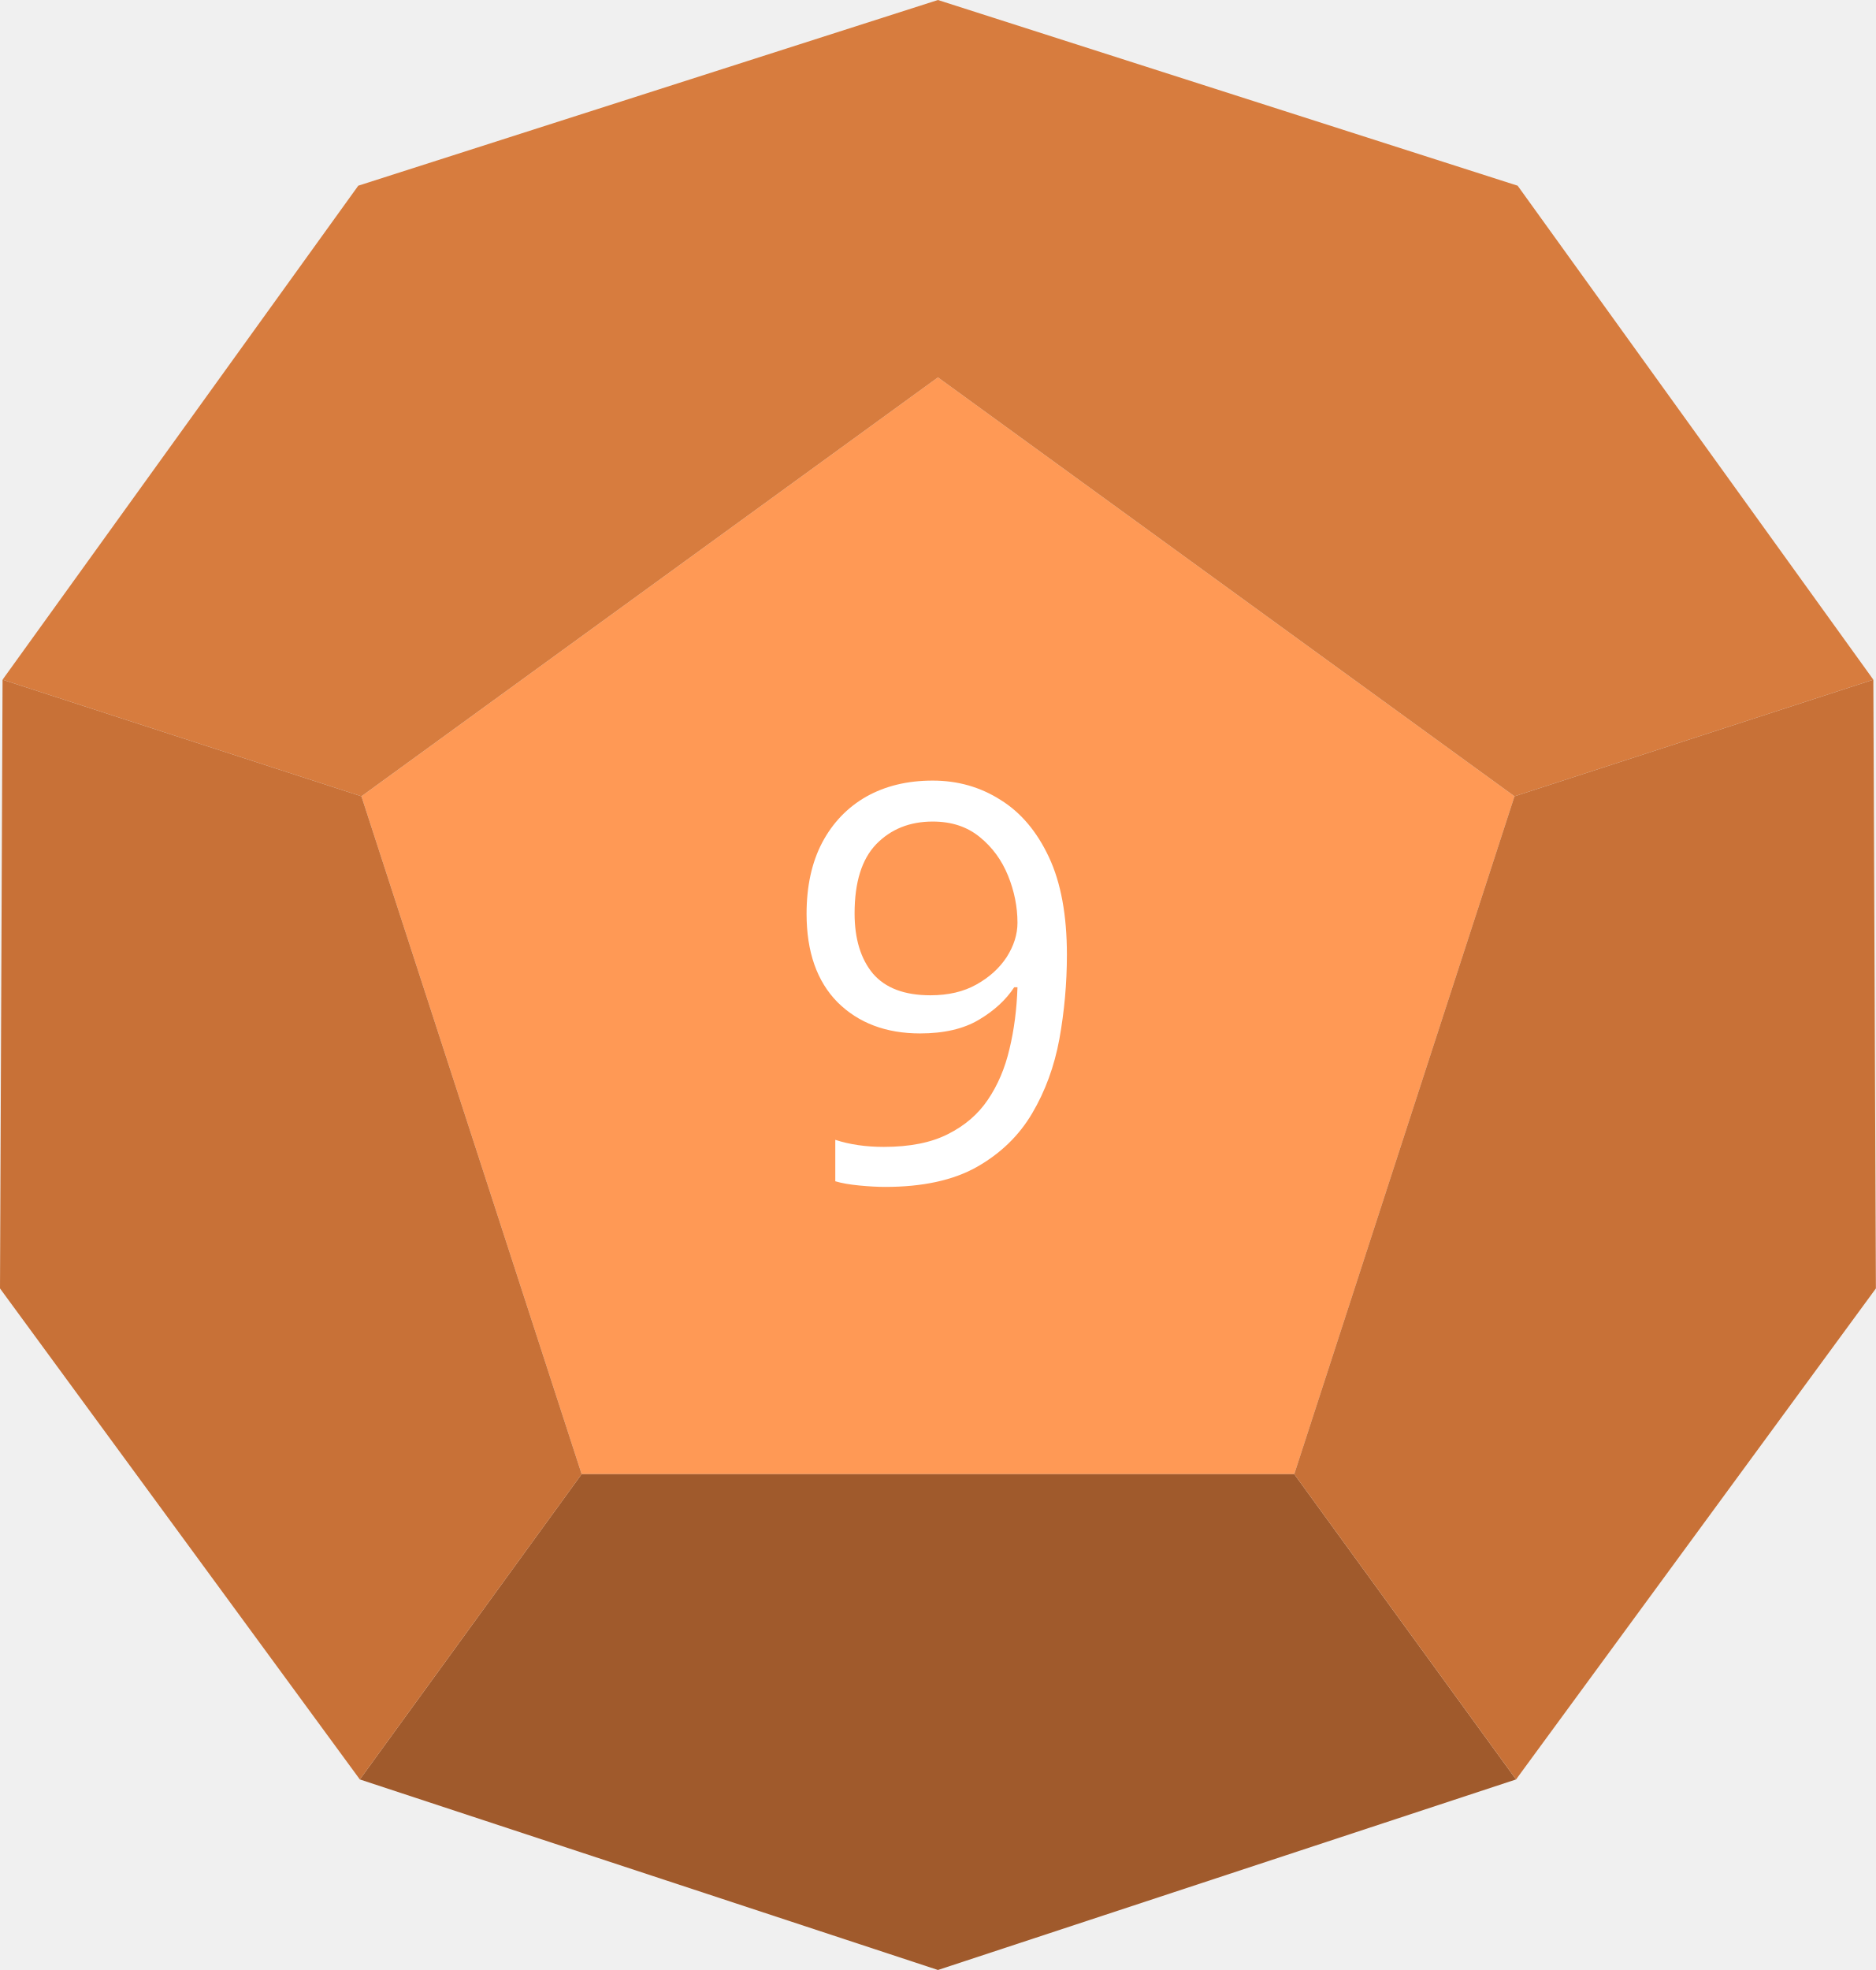
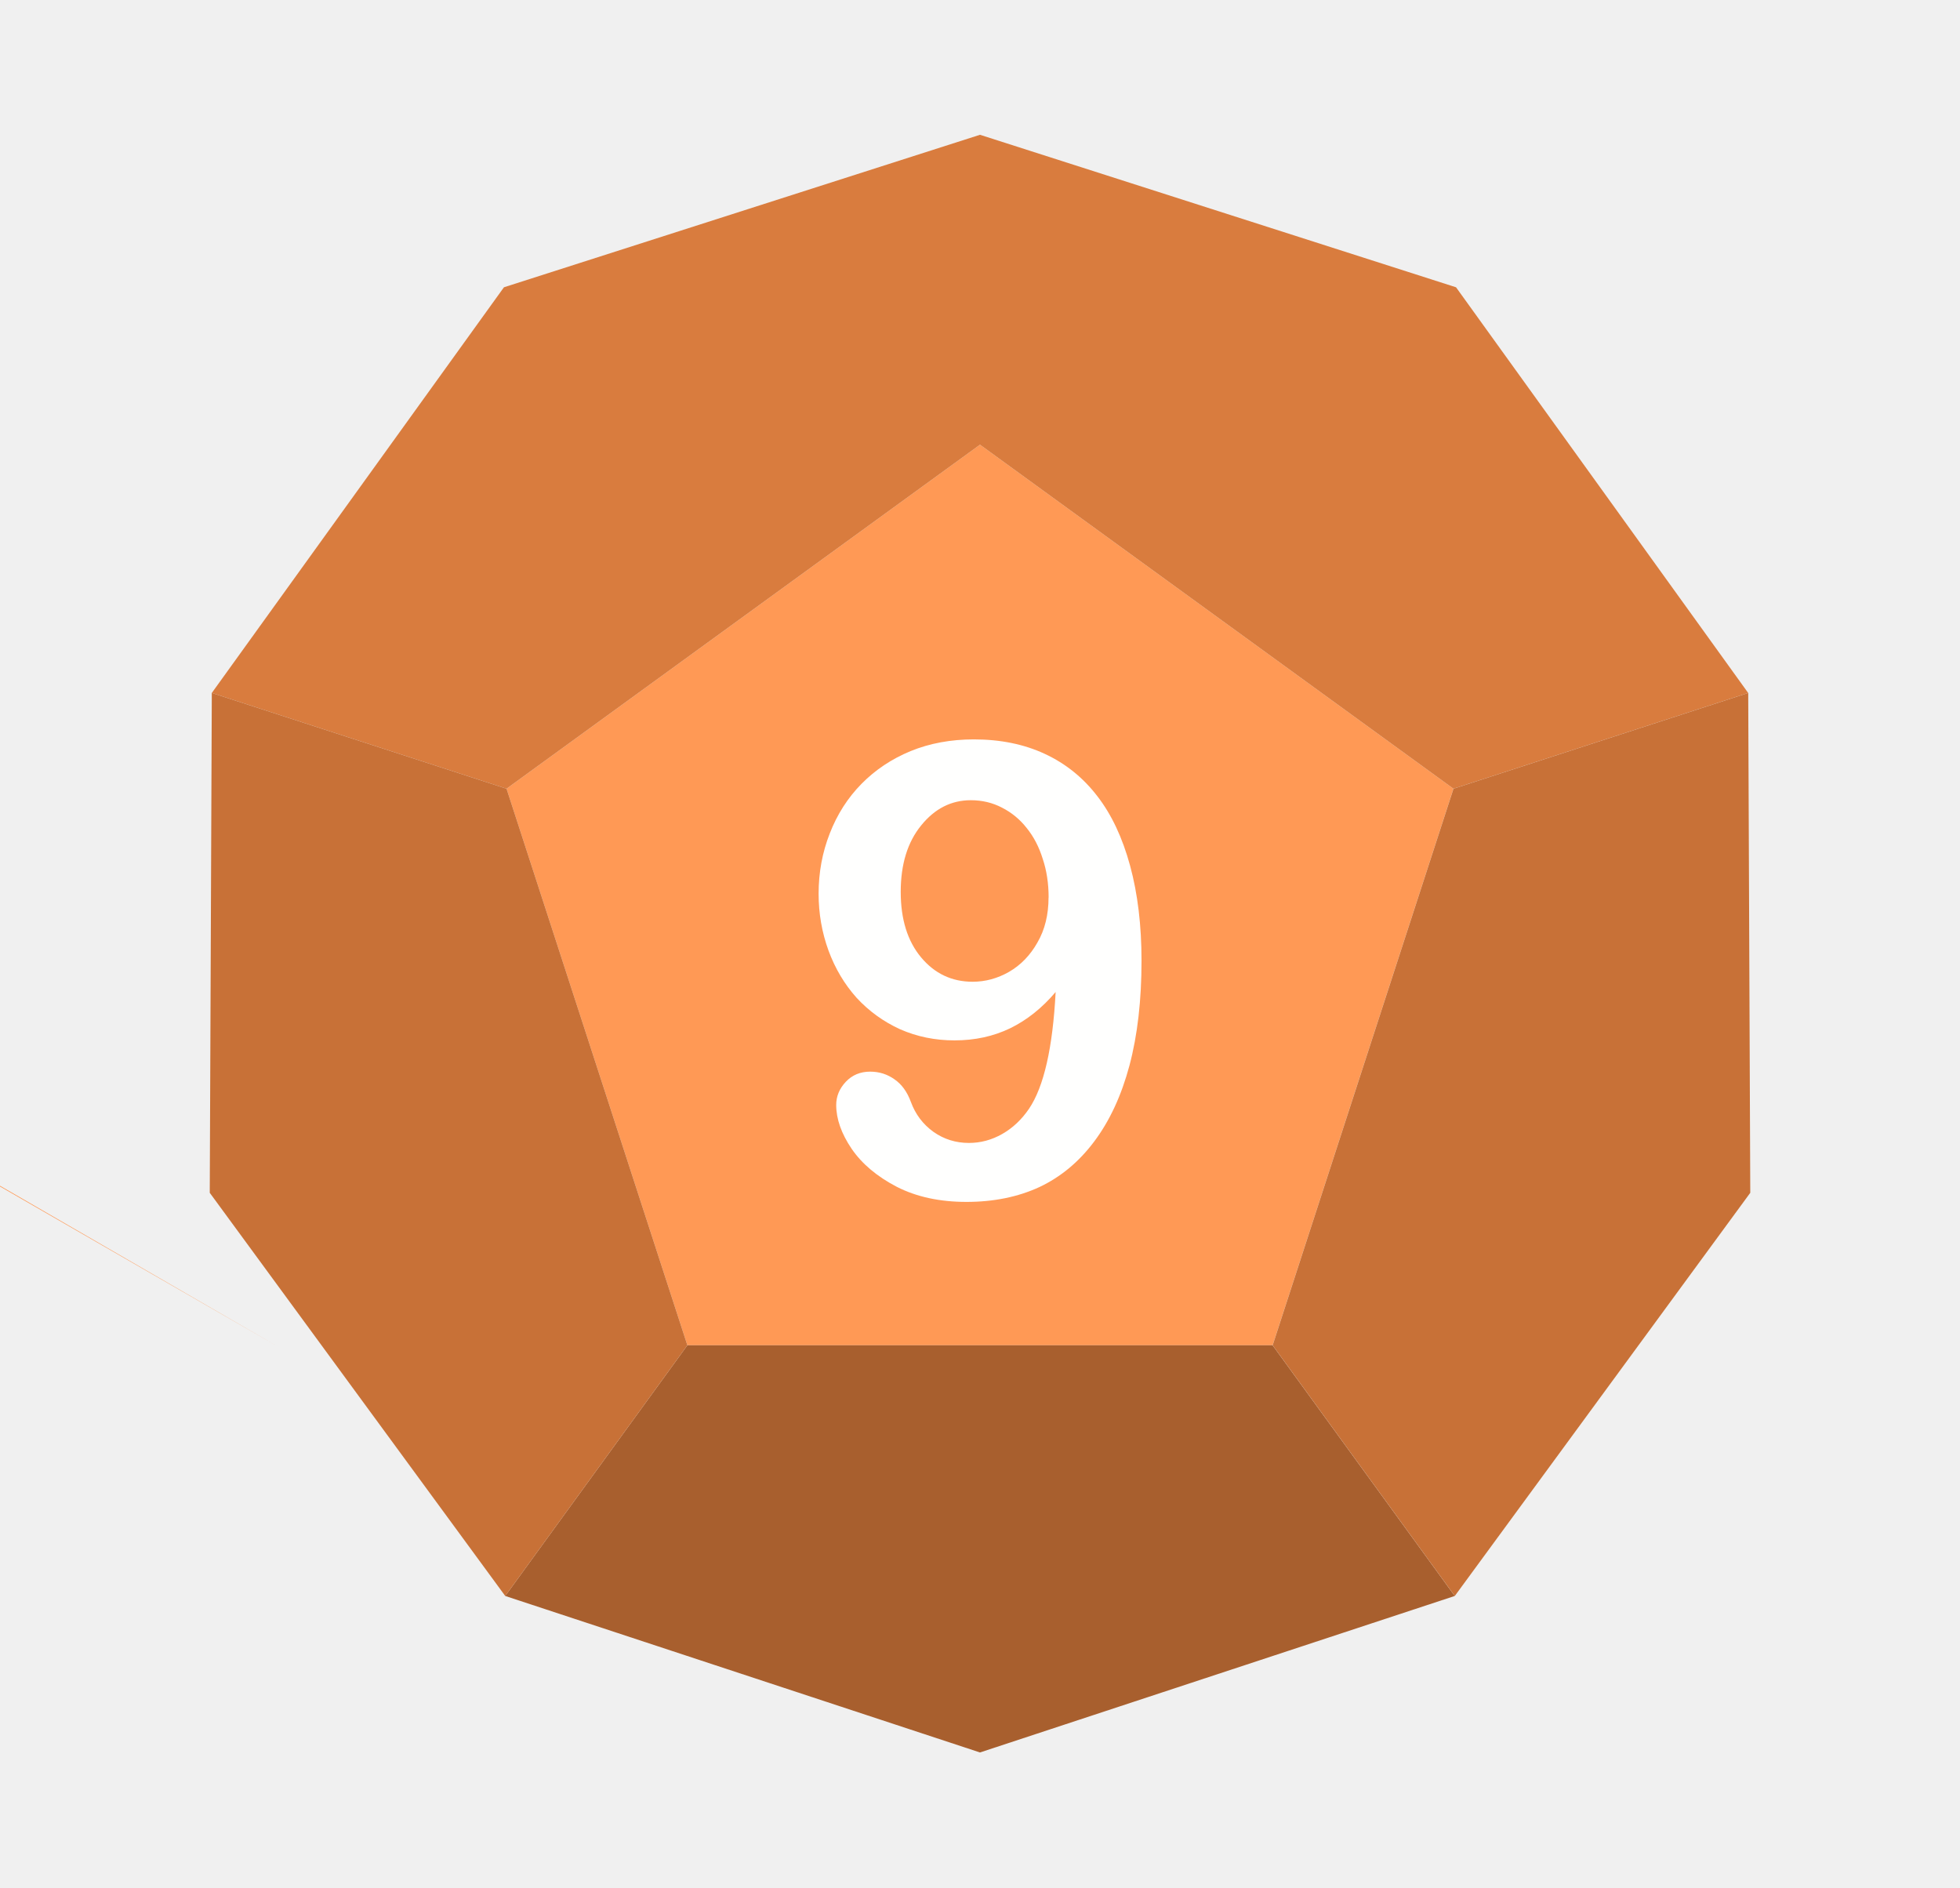
- <svg xmlns="http://www.w3.org/2000/svg" width="62.262mm" height="65.377mm" viewBox="0 0 62.262 65.377" version="1.1" id="svg8">
+ <svg xmlns="http://www.w3.org/2000/svg" width="36.351mm" height="35mm" viewBox="0 0 36.351 35" version="1.1" id="svg8">
  <defs id="defs2">
    <rect x="66.193" y="128.984" width="12.331" height="15.403" id="rect22" />
    <rect x="66.193" y="128.984" width="12.331" height="15.403" id="rect22-3" />
    <rect x="66.193" y="128.984" width="12.331" height="15.403" id="rect35" />
+     <filter style="color-interpolation-filters:sRGB" id="filter1586-6" x="-0" width="1" y="-7.1960421e-05" height="1">
+       <feGaussianBlur stdDeviation="0" id="feGaussianBlur1588-2" />
+     </filter>
+     <filter style="color-interpolation-filters:sRGB" id="filter1586-8" x="-0" width="1" y="-7.1960421e-05" height="1">
+       <feGaussianBlur stdDeviation="0" id="feGaussianBlur1588-28" />
+     </filter>
+     <filter style="color-interpolation-filters:sRGB" id="filter1586-7" x="-0" width="1" y="-7.1960421e-05" height="1">
+       <feGaussianBlur stdDeviation="0" id="feGaussianBlur1588-24" />
+     </filter>
+     <filter style="color-interpolation-filters:sRGB" id="filter1586-2" x="-0" width="1" y="-7.1960421e-05" height="1">
+       <feGaussianBlur stdDeviation="0" id="feGaussianBlur1588-1" />
+     </filter>
+     <filter style="color-interpolation-filters:sRGB" id="filter1586-2-8" x="-0" width="1" y="-7.1960421e-05" height="1">
+       <feGaussianBlur stdDeviation="0" id="feGaussianBlur1588-1-3" />
+     </filter>
+     <filter style="color-interpolation-filters:sRGB" id="filter1586-2-8-7" x="-0" width="1" y="-7.1960421e-05" height="1">
+       <feGaussianBlur stdDeviation="0" id="feGaussianBlur1588-1-3-0" />
+     </filter>
+     <filter style="color-interpolation-filters:sRGB" id="filter1586-2-8-7-3" x="-0" width="1" y="-7.1960421e-05" height="1">
+       <feGaussianBlur stdDeviation="0" id="feGaussianBlur1588-1-3-0-3" />
+     </filter>
+     <filter style="color-interpolation-filters:sRGB" id="filter1586-2-8-7-37" x="-0" width="1" y="-7.1960421e-05" height="1">
+       <feGaussianBlur stdDeviation="0" id="feGaussianBlur1588-1-3-0-9" />
+     </filter>
+     <filter style="color-interpolation-filters:sRGB" id="filter1586-2-8-7-0" x="-0" width="1" y="-7.1960421e-05" height="1">
+       <feGaussianBlur stdDeviation="0" id="feGaussianBlur1588-1-3-0-4" />
+     </filter>
+     <filter style="color-interpolation-filters:sRGB" id="filter1586-2-8-7-05" x="-0" width="1" y="-7.1960421e-05" height="1">
+       <feGaussianBlur stdDeviation="0" id="feGaussianBlur1588-1-3-0-2" />
+     </filter>
+     <filter style="color-interpolation-filters:sRGB" id="filter1586-2-8-7-5" x="-0" width="1" y="-7.1960421e-05" height="1">
+       <feGaussianBlur stdDeviation="0" id="feGaussianBlur1588-1-3-0-7" />
+     </filter>
+     <filter style="color-interpolation-filters:sRGB" id="filter1586-8-1" x="-0" width="1" y="-7.1960421e-05" height="1">
+       <feGaussianBlur stdDeviation="0" id="feGaussianBlur1588-28-9" />
+     </filter>
+     <filter style="color-interpolation-filters:sRGB" id="filter1586-2-8-7-5-7" x="-0" width="1" y="-7.1960421e-05" height="1">
+       <feGaussianBlur stdDeviation="0" id="feGaussianBlur1588-1-3-0-7-2" />
+     </filter>
  </defs>
-   <g id="layer1" transform="translate(-39.67885,-104.142)">
-     <g id="g1665" transform="translate(-0.8963942,0.5548002)">
-       <path style="fill:#ff9955;stroke:none;stroke-width:0.213" id="path1462" d="m 71.706,-116.111 -19.135,-13.903 7.309,-22.495 23.653,0 7.309,22.495 z" transform="scale(1,-1)" />
-       <path id="path1462-1" style="fill:#d77c3e;fill-opacity:1;stroke:none;stroke-width:0.54" d="M 118.535,-14.152 45.818,9.139 1.195,71.1 46.213,85.727 118.535,33.182 190.859,85.727 235.876,71.1 191.254,9.139 Z" transform="matrix(0.2645833,0,0,0.2645833,40.34361,107.3317)" />
-       <path id="path1462-1-2" style="fill:#a05a2c;stroke:none;stroke-width:0.213" transform="matrix(1,0,0,0.452099,-1.379669,229.9248)" d="m 73.086,-134.84 -19.188,-13.987 7.361,-22.411 h 23.653 l 7.361,22.411 z" />
-       <path id="path1462-1-0-3" style="fill:#c87137;fill-opacity:1;stroke:none;stroke-width:0.213" d="m 73.086,-134.84 -19.188,-13.987 7.361,-22.411 h 23.653 l 7.361,22.411 z" transform="matrix(-0.309017,-0.9510565,-0.4299717,0.1397063,5.182797,234.6927)" />
-       <path id="path1462-1-0-3-3" style="fill:#c87137;fill-opacity:1;stroke:none;stroke-width:0.213" transform="matrix(0.309017,-0.9510565,0.4299717,0.1397063,138.2295,234.6927)" d="m 73.086,-134.84 -19.188,-13.987 7.361,-22.411 h 23.653 l 7.361,22.411 z" />
+   <g id="layer1" transform="translate(-52.65844,-113.6885)">
+     <g id="g4597" transform="translate(-77.32809,-48.13279)">
+       <path style="fill:#ff9955;fill-rule:evenodd;stroke-width:0.22" id="path16" d="m 87.298,146.188 -34.639,-0.003 17.322,-29.997 z" />
+       <path style="mix-blend-mode:normal;fill:#d97c3e;fill-opacity:1;stroke:none;stroke-width:0.22px;stroke-linecap:butt;stroke-linejoin:miter;stroke-opacity:1" d="m 69.981,116.188 17.317,30 1.712,-5.022 -19.029,-24.978" id="path961" />
    </g>
-     <text xml:space="preserve" style="font-size:18.371px;line-height:1.25;font-family:'Arial Rounded MT Bold';-inkscape-font-specification:'Arial Rounded MT Bold, Normal';font-variant-numeric:proportional-nums;fill:#ffffff;stroke-width:0.265" x="65.526" y="143.343" id="text1669">
-       <tspan x="65.526" y="143.343" style="fill:#ffffff;stroke-width:0.265" id="tspan1671">9</tspan>
-     </text>
+     <g aria-label="1" id="text64-7" style="font-size:17.639px;line-height:1.25;font-family:'Arial Rounded MT Bold';-inkscape-font-specification:'Arial Rounded MT Bold, Normal';font-variant-numeric:proportional-nums;text-align:center;text-anchor:middle;opacity:0.994;fill:#ffffff;fill-rule:nonzero;stroke-width:0.265;filter:url(#filter1586-8)" transform="matrix(0.6647632,0,0,0.6647632,-119.6543,55.18599)">
+       <path d="m 109.178,135.112 v -7.838 c -1.458,1.12 -1.71,1.289 -2.215,1.289 -0.241,0 -0.456,-0.095 -0.646,-0.284 -0.184,-0.195 -0.276,-0.419 -0.276,-0.672 0,-0.293 0.092,-0.508 0.276,-0.646 0.184,-0.138 0.529,-0.275 0.973,-0.534 0.313,-0.183 0.493,-0.307 0.908,-0.667 0.418,-0.363 0.814,-0.743 1.135,-1.19 0.322,-0.448 0.531,-0.723 0.629,-0.827 0.098,-0.103 0.281,-0.155 0.551,-0.155 0.304,0 0.548,0.118 0.732,0.353 0.184,0.235 0.276,0.56 0.276,0.973 v 9.862 c 0,1.154 -0.393,1.731 -1.18,1.731 -0.35,0 -0.632,-0.118 -0.844,-0.353 -0.212,-0.235 -0.319,-0.583 -0.319,-1.042 z" style="font-style:normal;font-variant:normal;font-weight:normal;font-stretch:normal;font-size:17.639px;font-family:'Arial Rounded MT Bold';-inkscape-font-specification:'Arial Rounded MT Bold, ';text-align:center;text-anchor:middle;fill:#ffffff;fill-rule:nonzero;stroke-width:0.265" id="path1133" />
+     </g>
+     <g aria-label="0" id="text64-75-5-6-73" style="font-size:17.639px;line-height:1.25;font-family:'Arial Rounded MT Bold';-inkscape-font-specification:'Arial Rounded MT Bold, Normal';font-variant-numeric:proportional-nums;text-align:center;text-anchor:middle;opacity:0.994;fill:#ffffff;fill-rule:nonzero;stroke-width:0.265;filter:url(#filter1586-2-8-7-5)" transform="matrix(0.6647632,0,0,0.6647632,17.10551,50.47378)">
+       <path d="m -67.941,128.269 q 0,1.412 -0.172,2.429 -0.172,1.016 -0.637,1.843 -0.586,1.016 -1.516,1.568 -0.93,0.551 -2.067,0.551 -1.309,0 -2.351,-0.741 -1.034,-0.741 -1.559,-2.05 -0.267,-0.715 -0.396,-1.576 -0.121,-0.87 -0.121,-1.878 0,-1.301 0.138,-2.343 0.138,-1.042 0.431,-1.791 0.508,-1.24 1.473,-1.886 0.973,-0.655 2.317,-0.655 0.887,0 1.611,0.293 0.723,0.284 1.266,0.844 0.551,0.551 0.93,1.369 0.655,1.421 0.655,4.022 z m -2.36,-0.172 q 0,-1.576 -0.189,-2.575 -0.189,-1.008 -0.637,-1.516 -0.448,-0.517 -1.24,-0.517 -1.137,0 -1.585,1.145 -0.439,1.145 -0.439,3.531 0,1.619 0.189,2.653 0.189,1.034 0.637,1.568 0.448,0.525 1.214,0.525 0.792,0 1.24,-0.551 0.448,-0.551 0.629,-1.576 0.181,-1.025 0.181,-2.687 z" style="font-style:normal;font-variant:normal;font-weight:normal;font-stretch:normal;font-size:17.639px;font-family:'Arial Rounded MT Bold';-inkscape-font-specification:'Arial Rounded MT Bold, ';text-align:center;text-anchor:middle;fill:#ffffff;fill-rule:nonzero;stroke-width:0.265" id="path265" />
+     </g>
+     <g id="g114" transform="translate(-158.7371,-37.6617)">
+       <path style="color:#000000;font-style:normal;font-variant:normal;font-weight:normal;font-stretch:normal;font-size:medium;line-height:normal;font-family:sans-serif;font-variant-ligatures:normal;font-variant-position:normal;font-variant-caps:normal;font-variant-numeric:normal;font-variant-alternates:normal;font-variant-east-asian:normal;font-feature-settings:normal;font-variation-settings:normal;text-indent:0;text-align:start;text-decoration:none;text-decoration-line:none;text-decoration-style:solid;text-decoration-color:#000000;letter-spacing:normal;word-spacing:normal;text-transform:none;writing-mode:lr-tb;direction:ltr;text-orientation:mixed;dominant-baseline:auto;baseline-shift:baseline;text-anchor:start;white-space:normal;shape-padding:0;shape-margin:0;inline-size:0;clip-rule:nonzero;display:inline;overflow:visible;visibility:visible;isolation:auto;mix-blend-mode:normal;color-interpolation:sRGB;color-interpolation-filters:linearRGB;solid-color:#000000;solid-opacity:1;vector-effect:none;fill:#ff9955;fill-opacity:1;fill-rule:evenodd;stroke:none;stroke-width:0.207;stroke-linecap:butt;stroke-linejoin:miter;stroke-miterlimit:4;stroke-dasharray:none;stroke-dashoffset:0;stroke-opacity:1;color-rendering:auto;image-rendering:auto;shape-rendering:auto;text-rendering:auto;enable-background:accumulate;stop-color:#000000" d="m 82.529,146.188 -26.695,-0.025 0.025,-26.695 26.695,0.025 z" id="path16-0" />
+       <path style="fill:#d97c3e;fill-opacity:1;stroke:none;stroke-width:0.207px;stroke-linecap:butt;stroke-linejoin:miter;stroke-opacity:1" d="m 55.859,119.469 26.695,0.025 3.28,-3.28 -26.695,-0.025 z" id="path1678" />
+       <path style="fill:#bd6a34;fill-opacity:1;stroke:none;stroke-width:0.207px;stroke-linecap:butt;stroke-linejoin:miter;stroke-opacity:1" d="m 82.554,119.494 3.28,-3.28 -0.025,26.695 -3.28,3.28 z" id="path1680" />
+     </g>
+     <path style="fill:#ff9955;fill-rule:evenodd;stroke-width:0.166" d="m 44.855,131.163 -0.015,0.026 v 5.1e-4 l 12.998,7.486 z" id="path16-1" />
+     <g id="g254" transform="translate(-125.8554,-60.95505)">
+       <path style="fill:#ff9955;fill-rule:evenodd;stroke-width:0.166" d="m 70.836,116.215 -12.998,22.461 0.055,0.032 25.907,-0.039 v 5.3e-4 l -12.98,7.519 12.998,-7.487 v -0.052 z" id="path244" />
+       <path id="path16-8" style="fill:#d97c3e;fill-opacity:1;fill-rule:evenodd;stroke-width:0.166" d="m 57.838,138.675 0.015,-15 12.998,-7.487 c -13.013,22.487 0,0 -13.013,22.487 z" />
+       <path id="path16-8-7" style="fill:#d97c3e;fill-opacity:1;fill-rule:evenodd;stroke-width:0.166" d="m 83.849,138.702 -0.015,-15 -12.998,-7.487 c 13.013,22.487 0,0 13.013,22.487 z" />
+       <path id="path16-8-2" style="fill:#c87137;fill-opacity:1;fill-rule:evenodd;stroke-width:0.166" d="m 83.8,138.669 -12.979,7.519 -13.002,-7.481 c 25.981,-0.039 0,0 25.981,-0.039 z" />
+     </g>
+     <g id="g4647" transform="translate(-118.9107,-36.42902)">
+       <path id="path16-4" style="fill:#ff9955;fill-rule:evenodd;stroke-width:0.135" d="m 70.196,116.237 -10.499,18.186 10.499,6.076 10.5,-6.076 z" />
+       <path style="fill:#d97c3e;fill-opacity:1;stroke:none;stroke-width:0.135px;stroke-linecap:butt;stroke-linejoin:miter;stroke-opacity:1" d="m 70.196,116.237 -10.5,18.186 -4.992,-0.37 0.491,-5.647 z" id="path491-3" />
+       <path id="path1338" style="fill:#bd6a34;fill-opacity:1;stroke:none;stroke-width:0.135px;stroke-linecap:butt;stroke-linejoin:miter;stroke-opacity:1" d="m 54.704,134.054 15.492,12.183 15.492,-12.183 -4.992,0.369 -10.5,6.076 -10.499,-6.076 z" />
+       <path style="fill:#d97c3e;fill-opacity:1;stroke:none;stroke-width:0.135px;stroke-linecap:butt;stroke-linejoin:miter;stroke-opacity:1" d="m 70.196,116.237 10.5,18.186 4.992,-0.37 -0.491,-5.647 z" id="path491-3-8" />
+     </g>
+     <g id="g4617" transform="translate(0.1226857,-0.72483)">
+       <path style="fill:#ff9955;stroke:none;stroke-width:0.098" id="path1462" transform="scale(1,-1)" d="m 70.711,-122.66 -8.781,-6.38 3.354,-10.322 10.854,0 3.354,10.322 z" />
+       <path id="path1462-1" style="fill:#d97c3e;fill-opacity:1;stroke:none;stroke-width:0.066" d="m 70.711,116.913 -8.829,2.828 -5.418,7.523 5.466,1.776 8.781,-6.38 8.781,6.38 5.466,-1.776 -5.418,-7.523 z" />
+       <path id="path1462-1-2" style="fill:#a85f2e;fill-opacity:1;stroke:none;stroke-width:0.066" d="m 70.711,146.913 -8.805,-2.902 3.378,-4.649 h 10.854 l 3.378,4.649 z" />
+       <path id="path1462-1-0-3" style="fill:#c87137;fill-opacity:1;stroke:none;stroke-width:0.066" d="m 56.426,136.534 5.48,7.477 3.378,-4.649 -3.354,-10.322 -5.466,-1.776 z" />
+       <path id="path1462-1-0-3-3" style="fill:#c87137;fill-opacity:1;stroke:none;stroke-width:0.066" d="m 84.997,136.534 -5.48,7.477 -3.378,-4.649 3.354,-10.322 5.466,-1.776 z" />
+     </g>
+     <g aria-label="9" id="text64-75-5-6-70" style="font-size:17.639px;line-height:1.25;font-family:'Arial Rounded MT Bold';-inkscape-font-specification:'Arial Rounded MT Bold, Normal';font-variant-numeric:proportional-nums;text-align:center;text-anchor:middle;opacity:0.994;fill:#ffffff;fill-rule:nonzero;stroke-width:0.265;filter:url(#filter1586-2-8-7-05)" transform="matrix(0.6647632,0,0,0.6647632,49.46532,46.46635)">
+       <path d="m 34.257,128.794 q -0.568,0.672 -1.275,1.016 -0.698,0.336 -1.55,0.336 -0.81,0 -1.516,-0.31 -0.698,-0.319 -1.214,-0.878 -0.508,-0.568 -0.784,-1.318 -0.276,-0.758 -0.276,-1.585 0,-0.887 0.31,-1.679 0.31,-0.801 0.887,-1.387 0.577,-0.586 1.369,-0.913 0.801,-0.327 1.766,-0.327 1.111,0 1.981,0.405 0.87,0.405 1.464,1.18 0.594,0.767 0.913,1.938 0.319,1.171 0.319,2.653 0,1.654 -0.336,2.92 -0.336,1.257 -0.982,2.119 -0.637,0.853 -1.533,1.275 -0.896,0.413 -2.033,0.413 -1.12,0 -1.946,-0.422 -0.827,-0.431 -1.257,-1.059 -0.431,-0.637 -0.431,-1.223 0,-0.362 0.267,-0.646 0.267,-0.284 0.68,-0.284 0.379,0 0.68,0.215 0.301,0.207 0.456,0.629 0.189,0.517 0.629,0.835 0.439,0.31 0.99,0.31 0.491,0 0.93,-0.25 0.439,-0.25 0.749,-0.706 0.62,-0.922 0.741,-3.256 z m -0.198,-2.635 q 0,-0.586 -0.164,-1.077 -0.155,-0.5 -0.448,-0.861 -0.284,-0.362 -0.689,-0.568 -0.396,-0.207 -0.87,-0.207 -0.818,0 -1.387,0.706 -0.568,0.698 -0.568,1.852 0,1.145 0.568,1.826 0.568,0.68 1.438,0.68 0.534,0 1.016,-0.276 0.491,-0.284 0.792,-0.818 0.31,-0.534 0.31,-1.257 z" style="font-style:normal;font-variant:normal;font-weight:normal;font-stretch:normal;font-size:17.639px;font-family:'Arial Rounded MT Bold';-inkscape-font-specification:'Arial Rounded MT Bold, ';text-align:center;text-anchor:middle;fill:#ffffff;fill-rule:nonzero;stroke-width:0.265" id="path262" />
+     </g>
+     <g aria-label="8" id="text64-75-5-6-7" style="font-size:17.639px;line-height:1.25;font-family:'Arial Rounded MT Bold';-inkscape-font-specification:'Arial Rounded MT Bold, Normal';font-variant-numeric:proportional-nums;text-align:center;text-anchor:middle;opacity:0.994;fill:#ffffff;fill-rule:nonzero;stroke-width:0.265;filter:url(#filter1586-2-8-7-0)" transform="matrix(0.6647632,0,0,0.6647632,5.813366,56.23099)">
+       <path d="m 17.641,125.039 q 0,-0.861 0.465,-1.619 0.474,-0.767 1.378,-1.223 0.913,-0.456 2.127,-0.456 1.025,0 1.8,0.267 0.775,0.267 1.292,0.741 0.517,0.465 0.767,1.059 0.25,0.586 0.25,1.249 0,0.844 -0.439,1.507 -0.431,0.663 -1.292,1.085 0.732,0.284 1.214,0.749 0.482,0.456 0.723,1.068 0.25,0.603 0.25,1.344 0,1.085 -0.525,1.972 -0.525,0.878 -1.542,1.378 -1.016,0.5 -2.394,0.5 -1.43,0 -2.446,-0.5 -1.016,-0.5 -1.533,-1.369 -0.517,-0.878 -0.517,-1.964 0,-2.317 2.188,-3.178 -1.766,-0.827 -1.766,-2.61 z m 6.175,5.702 q 0,-0.672 -0.276,-1.171 -0.276,-0.5 -0.775,-0.767 -0.5,-0.267 -1.12,-0.267 -0.878,0 -1.473,0.586 -0.594,0.586 -0.594,1.636 0,0.672 0.276,1.189 0.284,0.508 0.767,0.792 0.482,0.276 1.077,0.276 0.603,0 1.085,-0.284 0.482,-0.284 0.758,-0.801 0.276,-0.517 0.276,-1.189 z m -2.153,-7.355 q -0.81,0 -1.309,0.508 -0.491,0.5 -0.491,1.292 0,0.732 0.508,1.223 0.508,0.482 1.309,0.482 0.405,0 0.732,-0.129 0.336,-0.129 0.568,-0.353 0.241,-0.233 0.37,-0.543 0.129,-0.319 0.129,-0.698 0,-0.508 -0.233,-0.913 -0.224,-0.405 -0.637,-0.637 -0.413,-0.233 -0.947,-0.233 z" style="font-style:normal;font-variant:normal;font-weight:normal;font-stretch:normal;font-size:17.639px;font-family:'Arial Rounded MT Bold';-inkscape-font-specification:'Arial Rounded MT Bold, ';text-align:center;text-anchor:middle;fill:#ffffff;fill-rule:nonzero;stroke-width:0.265" id="path259" />
+     </g>
+     <g aria-label="7" id="text64-75-5-6-9" style="font-size:17.639px;line-height:1.25;font-family:'Arial Rounded MT Bold';-inkscape-font-specification:'Arial Rounded MT Bold, Normal';font-variant-numeric:proportional-nums;text-align:center;text-anchor:middle;opacity:0.994;fill:#ffffff;fill-rule:nonzero;stroke-width:0.265;filter:url(#filter1586-2-8-7-37)" transform="matrix(0.6647632,0,0,0.6647632,-2.316325,53.13882)">
+       <path d="m 12.151,122.188 h 5.736 q 0.827,0 1.197,0.258 0.37,0.258 0.37,0.853 0,0.362 -0.439,0.956 -0.431,0.594 -0.99,1.318 -0.551,0.715 -1.145,1.783 -0.586,1.068 -1.077,2.61 -0.207,0.68 -0.293,1.128 -0.086,0.448 -0.189,1.163 -0.103,0.715 -0.181,1.094 -0.181,0.878 -0.517,1.223 -0.327,0.336 -0.878,0.336 -0.525,0 -0.844,-0.362 -0.319,-0.37 -0.319,-1.085 0,-0.551 0.233,-1.499 0.233,-0.947 0.758,-2.265 0.525,-1.326 1.309,-2.713 0.792,-1.395 1.878,-2.773 h -4.608 q -0.723,0 -1.085,-0.258 -0.353,-0.267 -0.353,-0.827 0,-0.594 0.379,-0.767 0.379,-0.172 1.059,-0.172 z" style="font-style:normal;font-variant:normal;font-weight:normal;font-stretch:normal;font-size:17.639px;font-family:'Arial Rounded MT Bold';-inkscape-font-specification:'Arial Rounded MT Bold, ';text-align:center;text-anchor:middle;fill:#ffffff;fill-rule:nonzero;stroke-width:0.265" id="path256" />
+     </g>
+     <g aria-label="6" id="text64-75-5-6-5" style="font-size:17.639px;line-height:1.25;font-family:'Arial Rounded MT Bold';-inkscape-font-specification:'Arial Rounded MT Bold, Normal';font-variant-numeric:proportional-nums;text-align:center;text-anchor:middle;opacity:0.994;fill:#ffffff;fill-rule:nonzero;stroke-width:0.265;filter:url(#filter1586-2-8-7-3)" transform="matrix(0.6647632,0,0,0.6647632,-0.9261059,59.37516)">
+       <path d="m -2.781,127.336 q 0.586,-0.698 1.275,-1.034 0.689,-0.336 1.542,-0.336 0.818,0 1.507,0.31 0.698,0.301 1.214,0.87 0.525,0.56 0.81,1.326 0.284,0.767 0.284,1.602 0,1.214 -0.56,2.205 -0.551,0.99 -1.55,1.55 -0.99,0.551 -2.248,0.551 -1.447,0 -2.498,-0.706 -1.051,-0.706 -1.611,-2.084 -0.551,-1.387 -0.551,-3.385 0,-1.628 0.336,-2.911 0.336,-1.283 0.965,-2.127 0.629,-0.844 1.524,-1.275 0.896,-0.431 2.041,-0.431 1.102,0 1.938,0.431 0.844,0.431 1.266,1.068 0.431,0.637 0.431,1.223 0,0.353 -0.267,0.646 -0.267,0.284 -0.68,0.284 -0.362,0 -0.672,-0.224 -0.31,-0.233 -0.456,-0.637 -0.198,-0.517 -0.629,-0.827 -0.431,-0.319 -0.999,-0.319 -0.456,0 -0.913,0.267 -0.448,0.258 -0.758,0.706 -0.629,0.913 -0.741,3.256 z m 2.325,5.349 q 0.87,0 1.438,-0.706 0.568,-0.715 0.568,-1.869 0,-0.784 -0.267,-1.344 -0.267,-0.568 -0.732,-0.861 -0.465,-0.301 -1.025,-0.301 -0.534,0 -1.025,0.284 -0.482,0.284 -0.784,0.827 -0.293,0.534 -0.293,1.257 0,1.163 0.603,1.938 0.603,0.775 1.516,0.775 z" style="font-style:normal;font-variant:normal;font-weight:normal;font-stretch:normal;font-size:17.639px;font-family:'Arial Rounded MT Bold';-inkscape-font-specification:'Arial Rounded MT Bold, ';text-align:center;text-anchor:middle;fill:#ffffff;fill-rule:nonzero;stroke-width:0.265" id="path268" />
+     </g>
+     <g aria-label="5" id="text64-75-5-6" style="font-size:17.639px;line-height:1.25;font-family:'Arial Rounded MT Bold';-inkscape-font-specification:'Arial Rounded MT Bold, Normal';font-variant-numeric:proportional-nums;text-align:center;text-anchor:middle;opacity:0.994;fill:#ffffff;fill-rule:nonzero;stroke-width:0.265;filter:url(#filter1586-2-8-7)" transform="matrix(0.6647632,0,0,0.6647632,-2.485829,54.41922)">
+       <path d="m -10.804,123.613 h -4.091 l -0.491,2.791 q 1.223,-0.655 2.257,-0.655 0.827,0 1.542,0.31 0.723,0.31 1.266,0.861 0.543,0.543 0.853,1.292 0.31,0.749 0.31,1.611 0,1.249 -0.56,2.274 -0.56,1.025 -1.619,1.628 -1.051,0.603 -2.429,0.603 -1.542,0 -2.506,-0.568 -0.956,-0.568 -1.361,-1.301 -0.396,-0.741 -0.396,-1.292 0,-0.336 0.276,-0.637 0.284,-0.301 0.706,-0.301 0.723,0 1.077,0.835 0.345,0.767 0.93,1.197 0.586,0.422 1.309,0.422 0.663,0 1.163,-0.345 0.5,-0.345 0.767,-0.947 0.276,-0.603 0.276,-1.369 0,-0.827 -0.293,-1.412 -0.293,-0.586 -0.784,-0.87 -0.491,-0.293 -1.094,-0.293 -0.741,0 -1.059,0.181 -0.319,0.181 -0.922,0.637 -0.594,0.448 -0.982,0.448 -0.422,0 -0.749,-0.301 -0.327,-0.31 -0.327,-0.698 0,-0.043 0.095,-0.586 l 0.723,-4.125 q 0.121,-0.741 0.448,-1.077 0.327,-0.336 1.068,-0.336 h 4.548 q 1.344,0 1.344,1.025 0,0.448 -0.327,0.723 -0.327,0.276 -0.965,0.276 z" style="font-style:normal;font-variant:normal;font-weight:normal;font-stretch:normal;font-size:17.639px;font-family:'Arial Rounded MT Bold';-inkscape-font-specification:'Arial Rounded MT Bold, ';text-align:center;text-anchor:middle;fill:#ffffff;fill-rule:nonzero;stroke-width:0.265" id="path271" />
+     </g>
+     <g aria-label="4" id="text64-75-5" style="font-size:17.639px;line-height:1.25;font-family:'Arial Rounded MT Bold';-inkscape-font-specification:'Arial Rounded MT Bold, Normal';font-variant-numeric:proportional-nums;text-align:center;text-anchor:middle;opacity:0.994;fill:#ffffff;fill-rule:nonzero;stroke-width:0.265;filter:url(#filter1586-2-8)" transform="matrix(0.6647632,0,0,0.6647632,4.768202,58.03981)">
+       <path d="m -38.061,131.711 v -1.602 h -4.324 q -0.818,0 -1.232,-0.37 -0.405,-0.37 -0.405,-1.008 0,-0.164 0.06,-0.327 0.06,-0.172 0.181,-0.353 0.121,-0.189 0.25,-0.362 0.129,-0.172 0.319,-0.422 l 4.565,-6.106 q 0.448,-0.603 0.732,-0.87 0.293,-0.276 0.698,-0.276 1.309,0 1.309,1.499 v 6.666 h 0.37 q 0.663,0 1.059,0.181 0.405,0.181 0.405,0.792 0,0.5 -0.327,0.732 -0.327,0.224 -0.982,0.224 h -0.525 v 1.602 q 0,0.663 -0.293,0.99 -0.293,0.319 -0.784,0.319 -0.482,0 -0.784,-0.327 -0.293,-0.336 -0.293,-0.982 z m -3.703,-3.531 h 3.703 v -5.004 z" style="font-style:normal;font-variant:normal;font-weight:normal;font-stretch:normal;font-size:17.639px;font-family:'Arial Rounded MT Bold';-inkscape-font-specification:'Arial Rounded MT Bold, ';text-align:center;text-anchor:middle;fill:#ffffff;fill-rule:nonzero;stroke-width:0.265" id="path274" />
+     </g>
+     <g aria-label="3" id="text64-75" style="font-size:17.639px;line-height:1.25;font-family:'Arial Rounded MT Bold';-inkscape-font-specification:'Arial Rounded MT Bold, Normal';font-variant-numeric:proportional-nums;text-align:center;text-anchor:middle;opacity:0.994;fill:#ffffff;fill-rule:nonzero;stroke-width:0.265;filter:url(#filter1586-2)" transform="matrix(0.6647632,0,0,0.6647632,-13.04396,62.41387)">
+       <path d="m -27.677,125.97 q 0.792,0 1.361,-0.465 0.577,-0.465 0.577,-1.335 0,-0.663 -0.456,-1.137 -0.456,-0.482 -1.232,-0.482 -0.525,0 -0.87,0.146 -0.336,0.146 -0.534,0.388 -0.198,0.241 -0.379,0.62 -0.172,0.379 -0.319,0.715 -0.086,0.181 -0.31,0.284 -0.224,0.103 -0.517,0.103 -0.345,0 -0.637,-0.276 -0.284,-0.284 -0.284,-0.749 0,-0.448 0.267,-0.939 0.276,-0.5 0.792,-0.947 0.525,-0.448 1.301,-0.715 0.775,-0.276 1.731,-0.276 0.835,0 1.524,0.233 0.689,0.224 1.197,0.655 0.508,0.431 0.767,0.999 0.258,0.568 0.258,1.223 0,0.861 -0.379,1.481 -0.37,0.612 -1.068,1.197 0.672,0.362 1.128,0.827 0.465,0.465 0.698,1.034 0.233,0.56 0.233,1.214 0,0.784 -0.319,1.516 -0.31,0.732 -0.922,1.309 -0.612,0.568 -1.456,0.896 -0.835,0.319 -1.852,0.319 -1.034,0 -1.852,-0.37 -0.818,-0.37 -1.352,-0.922 -0.525,-0.56 -0.801,-1.154 -0.267,-0.594 -0.267,-0.982 0,-0.5 0.319,-0.801 0.327,-0.31 0.81,-0.31 0.241,0 0.465,0.146 0.224,0.138 0.293,0.336 0.448,1.197 0.956,1.783 0.517,0.577 1.447,0.577 0.534,0 1.025,-0.258 0.5,-0.267 0.818,-0.784 0.327,-0.517 0.327,-1.197 0,-1.008 -0.551,-1.576 -0.551,-0.577 -1.533,-0.577 -0.172,0 -0.534,0.035 -0.362,0.034 -0.465,0.034 -0.474,0 -0.732,-0.233 -0.258,-0.241 -0.258,-0.663 0,-0.413 0.31,-0.663 0.31,-0.258 0.922,-0.258 z" style="font-style:normal;font-variant:normal;font-weight:normal;font-stretch:normal;font-size:17.639px;font-family:'Arial Rounded MT Bold';-inkscape-font-specification:'Arial Rounded MT Bold, ';text-align:center;text-anchor:middle;fill:#ffffff;fill-rule:nonzero;stroke-width:0.265" id="path277" />
+     </g>
+     <g aria-label="2" id="text64-2" style="font-size:17.639px;line-height:1.25;font-family:'Arial Rounded MT Bold';-inkscape-font-specification:'Arial Rounded MT Bold, Normal';font-variant-numeric:proportional-nums;text-align:center;text-anchor:middle;opacity:0.994;fill:#ffffff;fill-rule:nonzero;stroke-width:0.265;filter:url(#filter1586-7)" transform="matrix(0.6647632,0,0,0.6647632,94.93836,55.49966)">
+       <path d="m -181.042,157.507 h 4.496 q 0.672,0 1.025,0.276 0.353,0.276 0.353,0.749 0,0.422 -0.284,0.715 -0.276,0.293 -0.844,0.293 h -6.339 q -0.646,0 -1.008,-0.353 -0.362,-0.362 -0.362,-0.844 0,-0.31 0.233,-0.818 0.233,-0.517 0.508,-0.81 1.145,-1.189 2.067,-2.033 0.922,-0.853 1.318,-1.12 0.706,-0.5 1.171,-0.999 0.474,-0.508 0.715,-1.034 0.25,-0.534 0.25,-1.042 0,-0.551 -0.267,-0.982 -0.258,-0.439 -0.715,-0.68 -0.448,-0.241 -0.982,-0.241 -1.128,0 -1.774,0.99 -0.086,0.129 -0.293,0.706 -0.198,0.577 -0.456,0.887 -0.25,0.31 -0.741,0.31 -0.431,0 -0.715,-0.284 -0.284,-0.284 -0.284,-0.775 0,-0.594 0.267,-1.24 0.267,-0.646 0.792,-1.171 0.534,-0.525 1.344,-0.844 0.818,-0.327 1.912,-0.327 1.318,0 2.248,0.413 0.603,0.276 1.059,0.758 0.456,0.482 0.706,1.12 0.258,0.629 0.258,1.309 0,1.068 -0.534,1.946 -0.525,0.87 -1.077,1.369 -0.551,0.491 -1.852,1.55 -1.292,1.059 -1.774,1.645 -0.207,0.233 -0.422,0.56 z" style="font-style:normal;font-variant:normal;font-weight:normal;font-stretch:normal;font-size:17.639px;font-family:'Arial Rounded MT Bold';-inkscape-font-specification:'Arial Rounded MT Bold, ';text-align:center;text-anchor:middle;fill:#ffffff;fill-rule:nonzero;stroke-width:0.265" id="path280" />
+     </g>
+     <path id="path1027-2" style="font-style:normal;font-variant:normal;font-weight:normal;font-stretch:normal;font-size:17.639px;line-height:1.25;font-family:'Arial Rounded MT Bold';-inkscape-font-specification:'Arial Rounded MT Bold, ';font-variant-numeric:proportional-nums;text-align:center;text-anchor:middle;opacity:0.994;fill:#ffffff;fill-rule:nonzero;stroke-width:1;filter:url(#filter1586-6)" d="m 225.479,78.289 c -1.324,0 -2.386,0.444 -3.189,1.334 -0.803,0.89 -1.205,2.203 -1.205,3.939 v 8.512 21.109 8.512 c 0,1.736 0.402,3.05 1.205,3.939 0.803,0.89 1.866,1.334 3.189,1.334 2.583,0 4.042,-1.65 4.381,-4.943 l 0.078,0.078 v -1.678 -35.594 -1.678 l -0.078,0.08 c -0.339,-3.294 -1.797,-4.945 -4.381,-4.945 z" transform="matrix(-0.1758853,0,0,0.1758853,65.22702,133.8578)" />
+     <g id="g1801" transform="matrix(0.5183619,0,0,0.5183619,32.15176,-17.0431)">
+       <path style="fill:#ff9955;fill-opacity:1;stroke:none;stroke-width:0.01;stroke-miterlimit:4;stroke-dasharray:none" id="path1681" transform="scale(1,-1)" d="m 71.252,-114.015 -21.472,-37.19 42.944,0 z" />
+       <path id="path1681-7" style="fill:#c87137;fill-opacity:1;stroke:none;stroke-width:0.008;stroke-miterlimit:4;stroke-dasharray:none" d="M 71.289,172.59 49.78,151.205 h 42.944 z" />
+       <path id="path1681-7-8" style="fill:#d97c3e;fill-opacity:1;stroke:none;stroke-width:0.008;stroke-miterlimit:4;stroke-dasharray:none" d="m 42.051,121.95 29.201,-7.935 -21.472,37.19 z" />
+       <path id="path1681-7-8-3" style="fill:#d97c3e;fill-opacity:1;stroke:none;stroke-width:0.008;stroke-miterlimit:4;stroke-dasharray:none" d="m 100.526,121.95 -29.274,-7.935 21.472,37.19 z" />
+       <path style="fill:#bd6a34;fill-opacity:1;stroke:none;stroke-width:0.265px;stroke-linecap:butt;stroke-linejoin:miter;stroke-opacity:1" d="m 42.051,121.95 7.729,29.256 -7.729,4.504 -3e-6,-33.76" id="path1780" />
+       <path style="fill:#bd6a34;fill-opacity:1;stroke:none;stroke-width:0.265px;stroke-linecap:butt;stroke-linejoin:miter;stroke-opacity:1" d="m 92.724,151.205 7.802,4.504 V 121.95 Z" id="path1782" />
+       <path style="fill:#a85f2e;fill-opacity:1;stroke:none;stroke-width:0.265px;stroke-linecap:butt;stroke-linejoin:miter;stroke-opacity:1" d="m 49.78,151.205 -7.729,4.504 29.237,16.88 z" id="path1784" />
+       <path style="fill:#a85f2e;fill-opacity:1;stroke:none;stroke-width:0.265px;stroke-linecap:butt;stroke-linejoin:miter;stroke-opacity:1" d="m 92.724,151.205 -21.435,21.384 29.237,-16.88 z" id="path1786" />
+       <path style="fill:#ad6536;fill-opacity:1;stroke:none;stroke-width:0.265px;stroke-linecap:butt;stroke-linejoin:miter;stroke-opacity:1" d="m 71.252,114.015 -29.201,7.935 29.237,-16.88 29.237,16.88 z" id="path1790" />
+     </g>
+     <g aria-label="1" id="text64-7-2" style="font-size:17.639px;line-height:1.25;font-family:'Arial Rounded MT Bold';-inkscape-font-specification:'Arial Rounded MT Bold, Normal';font-variant-numeric:proportional-nums;text-align:center;text-anchor:middle;opacity:0.994;fill:#ffffff;fill-rule:nonzero;stroke-width:0.265;filter:url(#filter1586-8-1)" transform="matrix(0.7935463,0,0,0.7935463,-64.93215,12.9554)" />
+     <g aria-label="0" id="text64-75-5-6-73-2" style="font-size:17.639px;line-height:1.25;font-family:'Arial Rounded MT Bold';-inkscape-font-specification:'Arial Rounded MT Bold, Normal';font-variant-numeric:proportional-nums;text-align:center;text-anchor:middle;opacity:0.994;fill:#ffffff;fill-rule:nonzero;stroke-width:0.265;filter:url(#filter1586-2-8-7-5-7)" transform="matrix(0.6647632,0,0,0.6647632,17.00683,62.69457)">
+       <path id="path265-6" style="font-style:normal;font-variant:normal;font-weight:normal;font-stretch:normal;font-size:17.639px;font-family:'Arial Rounded MT Bold';-inkscape-font-specification:'Arial Rounded MT Bold, ';text-align:center;text-anchor:middle;fill:#ffffff;fill-rule:nonzero;stroke-width:0.265" d="m -10.979,146.291 q 0,1.412 -0.172,2.429 -0.172,1.016 -0.637,1.843 -0.586,1.016 -1.516,1.568 -0.93,0.551 -2.067,0.551 -1.309,0 -2.351,-0.741 -1.034,-0.741 -1.559,-2.05 -0.267,-0.715 -0.396,-1.576 -0.121,-0.87 -0.121,-1.878 0,-1.301 0.138,-2.343 0.138,-1.042 0.431,-1.791 0.508,-1.24 1.473,-1.886 0.973,-0.655 2.317,-0.655 0.887,0 1.611,0.293 0.723,0.284 1.266,0.844 0.551,0.551 0.93,1.369 0.655,1.421 0.655,4.022 z m -2.36,-0.172 q 0,-1.576 -0.189,-2.575 -0.189,-1.008 -0.637,-1.516 -0.448,-0.517 -1.24,-0.517 -1.137,0 -1.585,1.145 -0.439,1.145 -0.439,3.531 0,1.619 0.189,2.653 0.189,1.034 0.637,1.568 0.448,0.525 1.214,0.525 0.792,0 1.24,-0.551 0.448,-0.551 0.629,-1.576 0.181,-1.025 0.181,-2.687 z m -10.604,5.168 v -7.838 c -1.458,1.12 -1.71,1.289 -2.215,1.289 -0.241,0 -0.456,-0.095 -0.646,-0.284 -0.184,-0.195 -0.276,-0.419 -0.276,-0.672 0,-0.293 0.092,-0.508 0.276,-0.646 0.184,-0.138 0.529,-0.275 0.973,-0.534 0.313,-0.183 0.493,-0.307 0.908,-0.667 0.418,-0.363 0.814,-0.743 1.135,-1.19 0.322,-0.448 0.531,-0.723 0.629,-0.827 0.098,-0.103 0.281,-0.155 0.551,-0.155 0.304,0 0.548,0.118 0.732,0.353 0.184,0.235 0.276,0.56 0.276,0.973 v 9.862 c 0,1.154 -0.393,1.731 -1.18,1.731 -0.35,0 -0.632,-0.118 -0.844,-0.353 -0.212,-0.235 -0.319,-0.583 -0.319,-1.042 z" />
+     </g>
  </g>
</svg>
